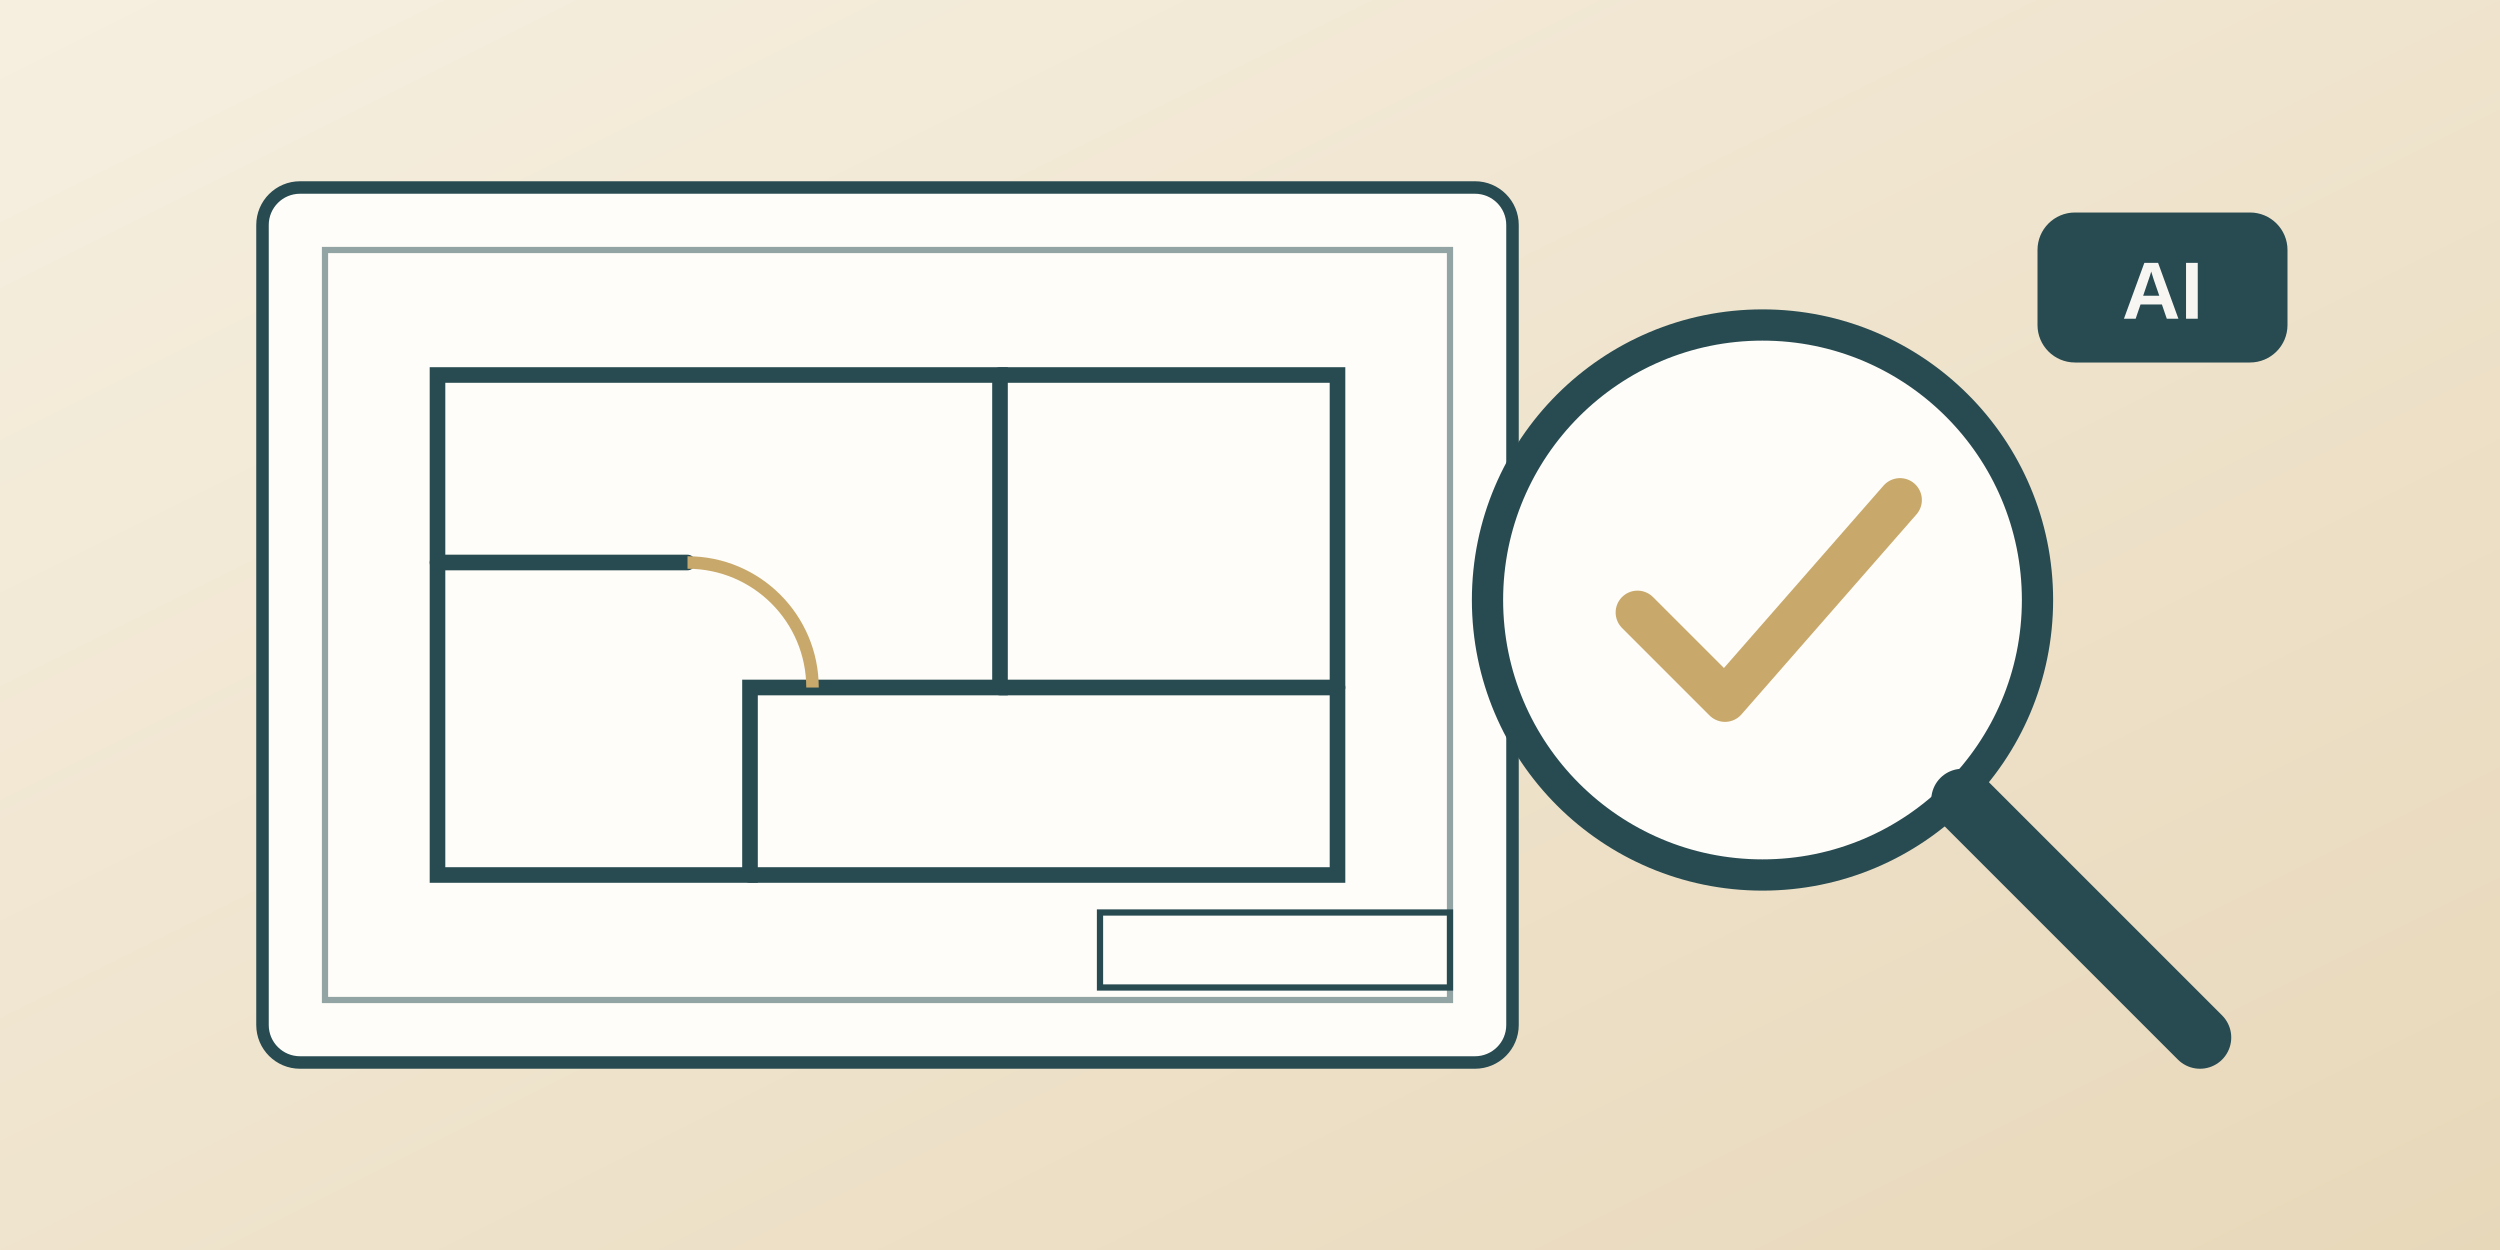
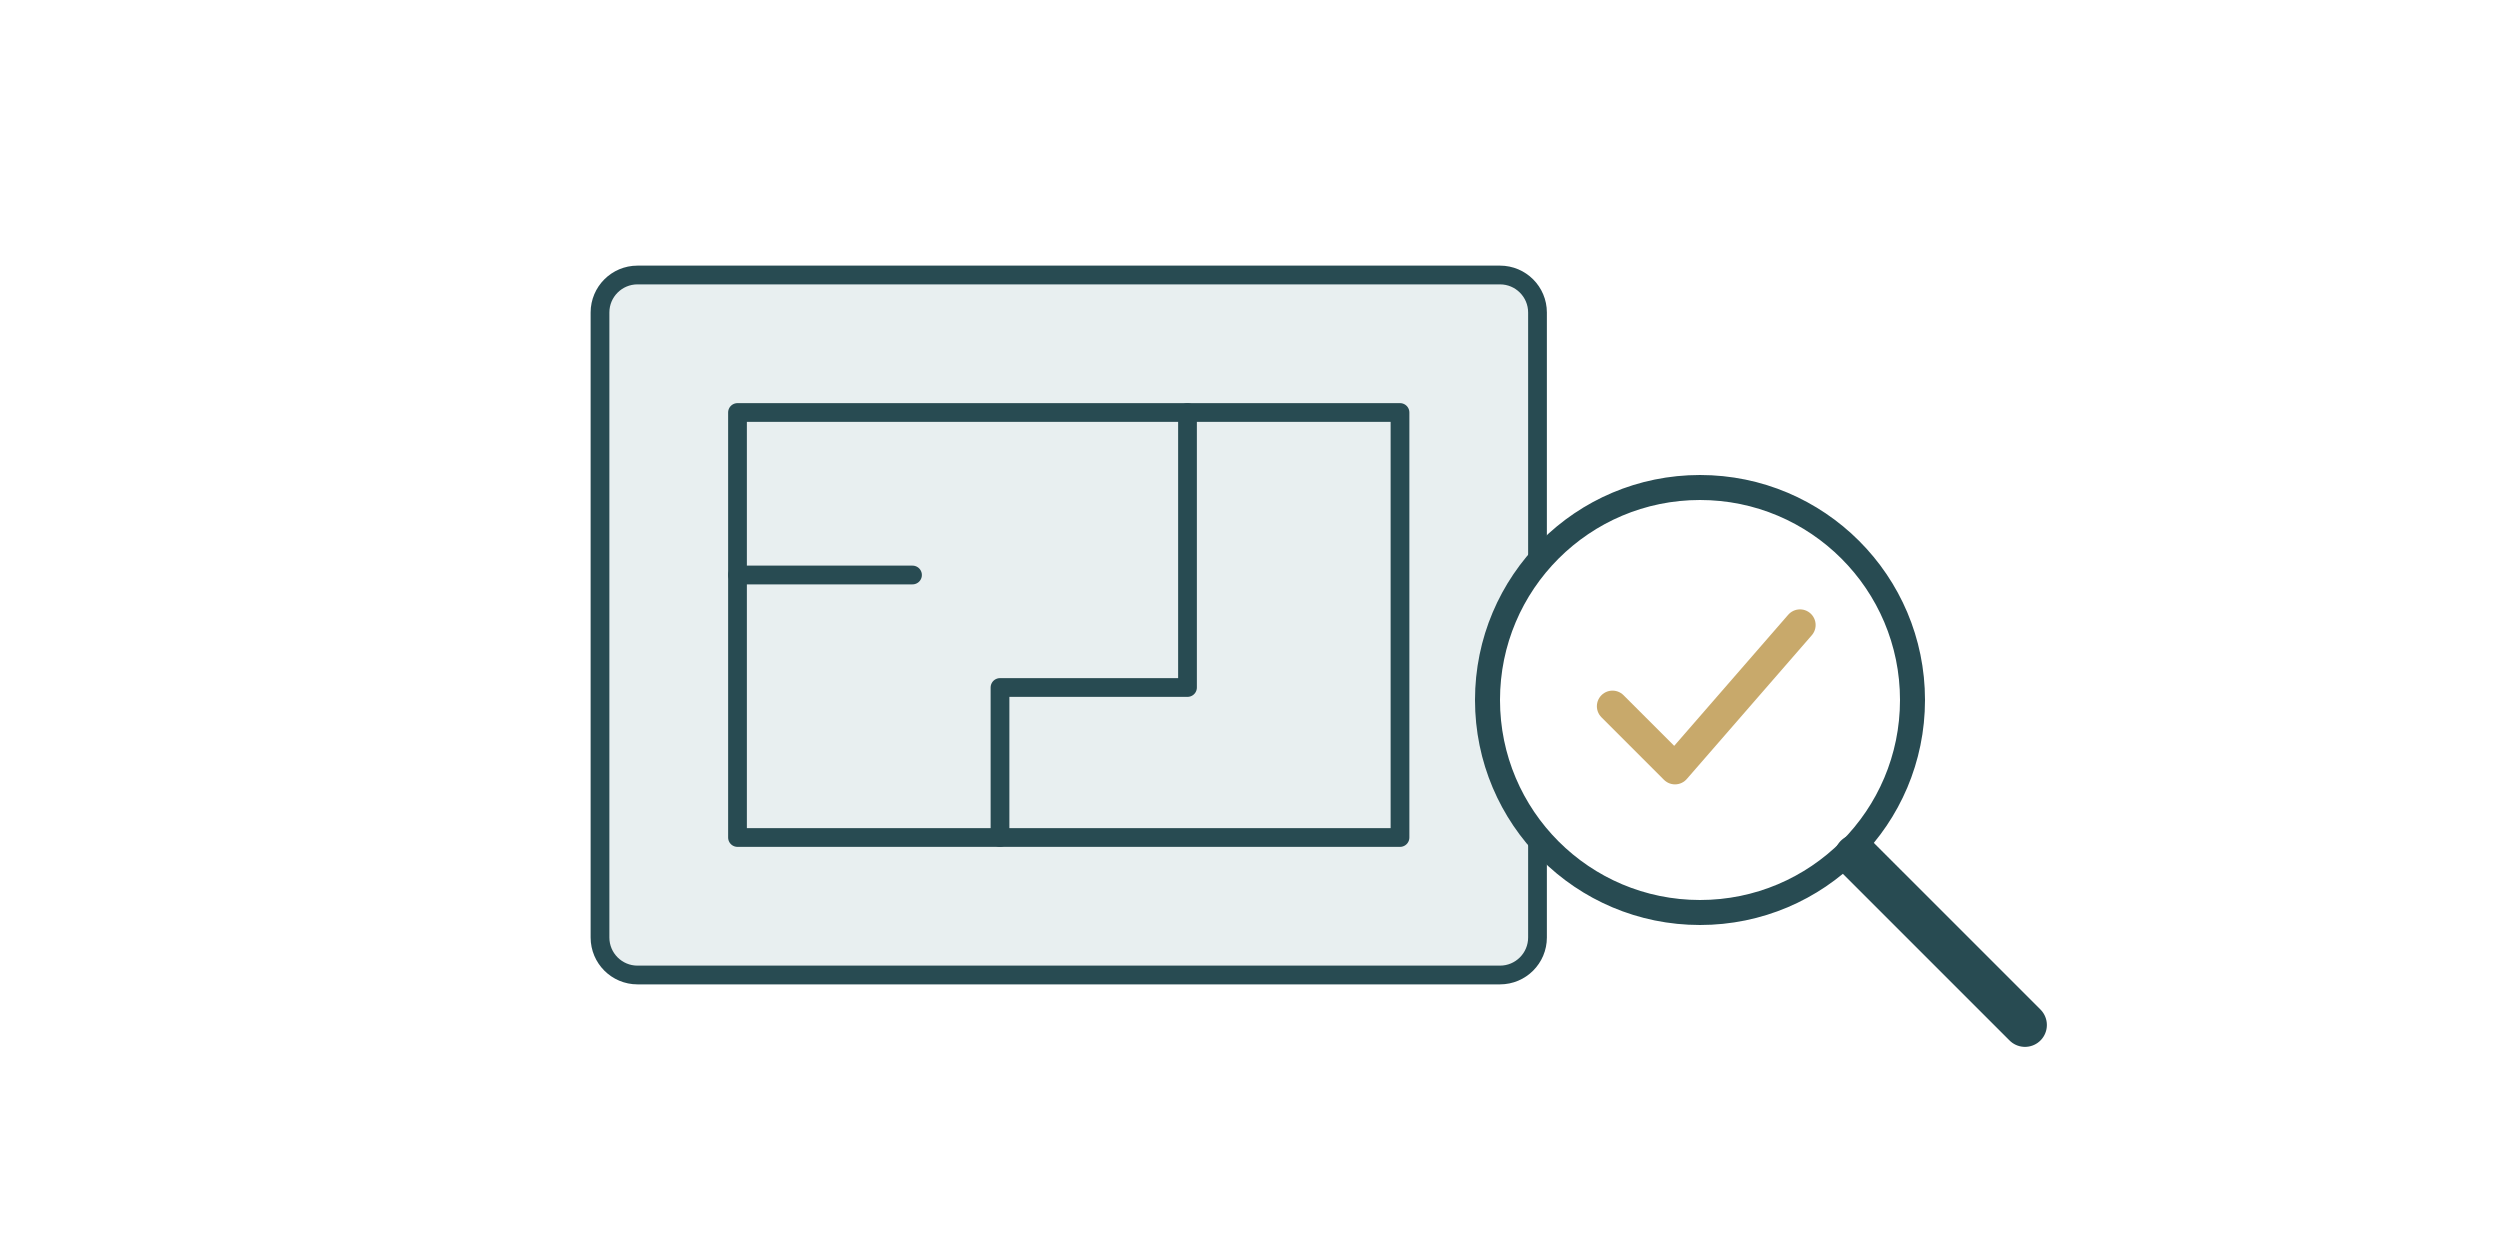
<svg xmlns="http://www.w3.org/2000/svg" viewBox="0 0 400 200" role="img" aria-label="CAD drawing inspected by an AI agent">
-   <defs>
-     <linearGradient id="bg" x1="0" y1="0" x2="1" y2="1">
-       <stop offset="0" stop-color="#f6efe0" />
-       <stop offset="1" stop-color="#e8d8ba" />
-     </linearGradient>
-   </defs>
-   <rect width="400" height="200" fill="url(#bg)" />
-   <rect x="42" y="30" width="200" height="140" rx="6" fill="#fffdf9" stroke="#284b52" stroke-width="2" />
-   <rect x="52" y="40" width="180" height="120" fill="none" stroke="#284b52" stroke-width="1" opacity="0.5" />
-   <g fill="none" stroke="#284b52" stroke-width="2.5" stroke-linecap="round">
-     <path d="M70 60 H160 V110 H120 V140 H70 Z" />
-     <path d="M160 60 H214 V140 H120" />
-     <path d="M70 90 H110" />
-     <path d="M160 110 H214" />
+   <rect width="400" height="200" fill="#ffffff" />
+   <g fill="none" stroke="#284b52" stroke-width="3" stroke-linecap="round" stroke-linejoin="round">
+     <rect x="96" y="44" width="150" height="112" rx="6" fill="#e8eff0" />
+     <path d="M118 66 H190 V110 H160 V134 H118 Z" />
+     <path d="M190 66 H224 V134 H160" />
+     <path d="M118 92 H146" />
+     <circle cx="272" cy="112" r="34" fill="#ffffff" stroke-width="4" />
+     <path d="M297 137 L324 164" stroke-width="7" />
+     <path d="M258 113 L268 123 L288 100" stroke="#c8a96b" stroke-width="5" />
  </g>
-   <path d="M110 90 A20 20 0 0 1 130 110" fill="none" stroke="#c8a96b" stroke-width="2" />
-   <rect x="176" y="146" width="56" height="12" fill="none" stroke="#284b52" stroke-width="1" />
-   <circle cx="282" cy="96" r="44" fill="#fffdf9" stroke="#284b52" stroke-width="5" />
-   <path d="M314 128 L352 166" stroke="#284b52" stroke-width="10" stroke-linecap="round" />
-   <path d="M262 98 L276 112 L304 80" fill="none" stroke="#c8a96b" stroke-width="7" stroke-linecap="round" stroke-linejoin="round" />
-   <rect x="326" y="34" width="40" height="24" rx="6" fill="#284b52" />
-   <text x="346" y="51" font-family="Manrope, Arial, sans-serif" font-size="13" font-weight="700" fill="#f7f6f2" text-anchor="middle">AI</text>
</svg>
